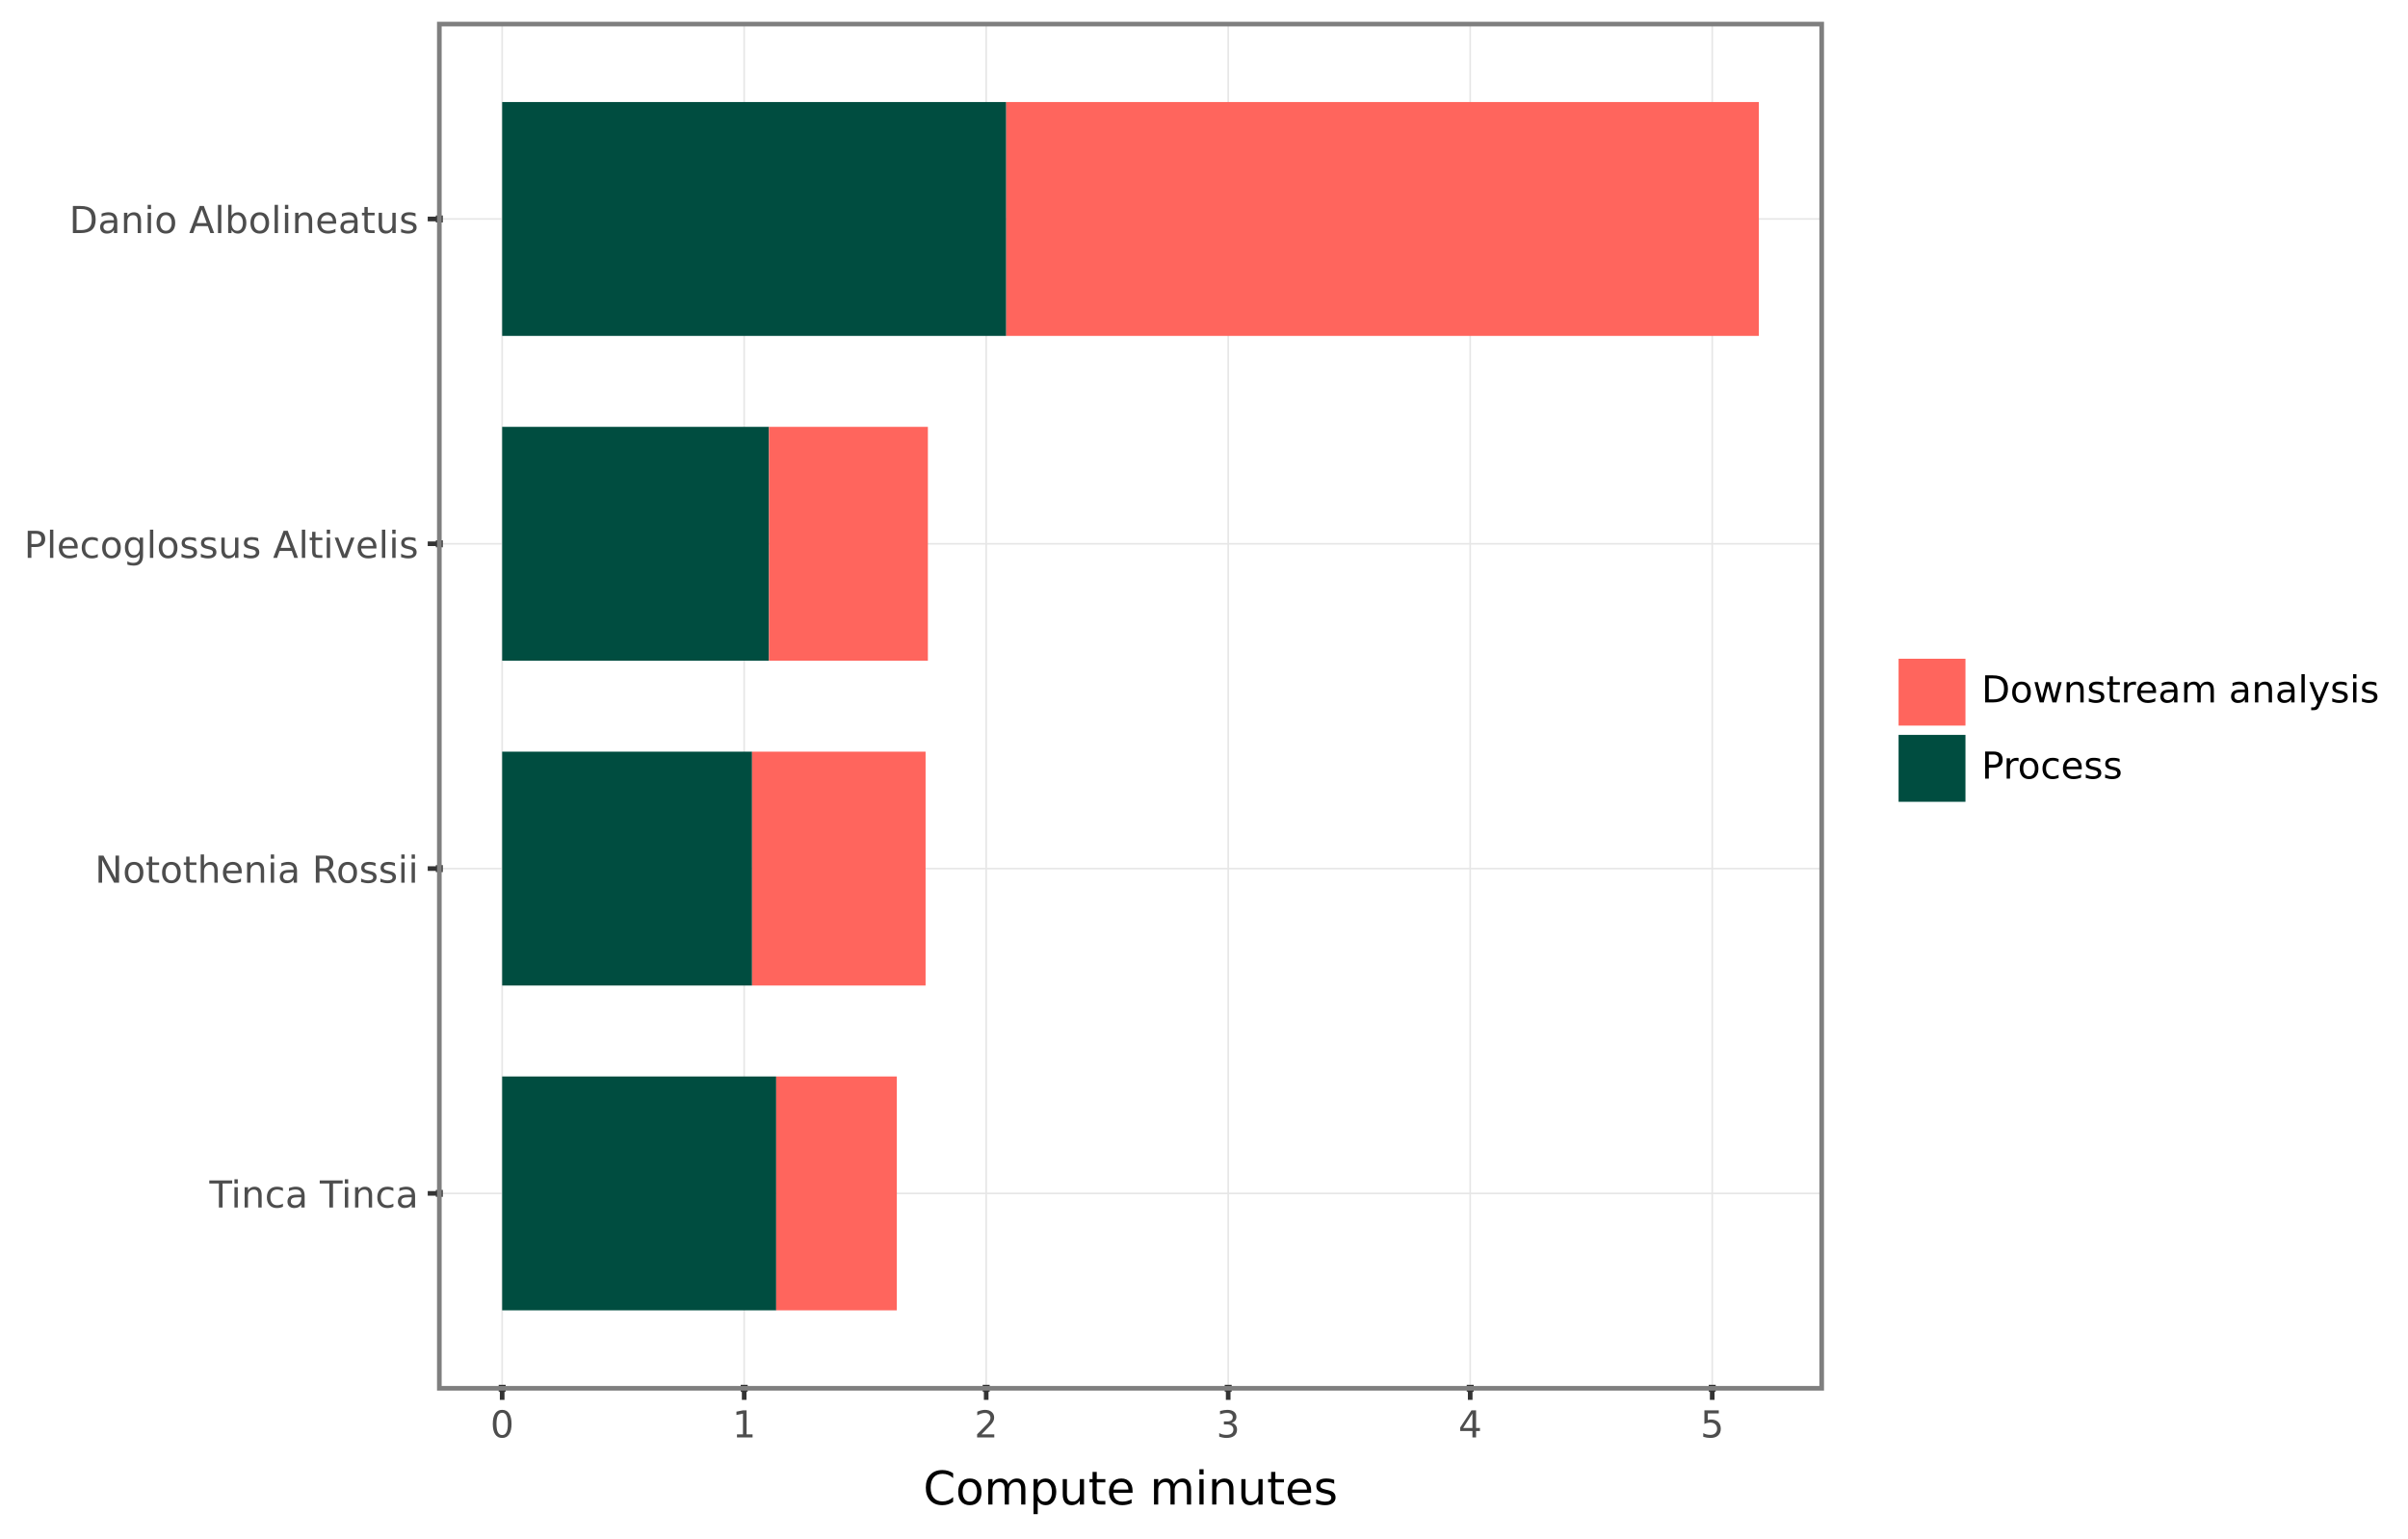
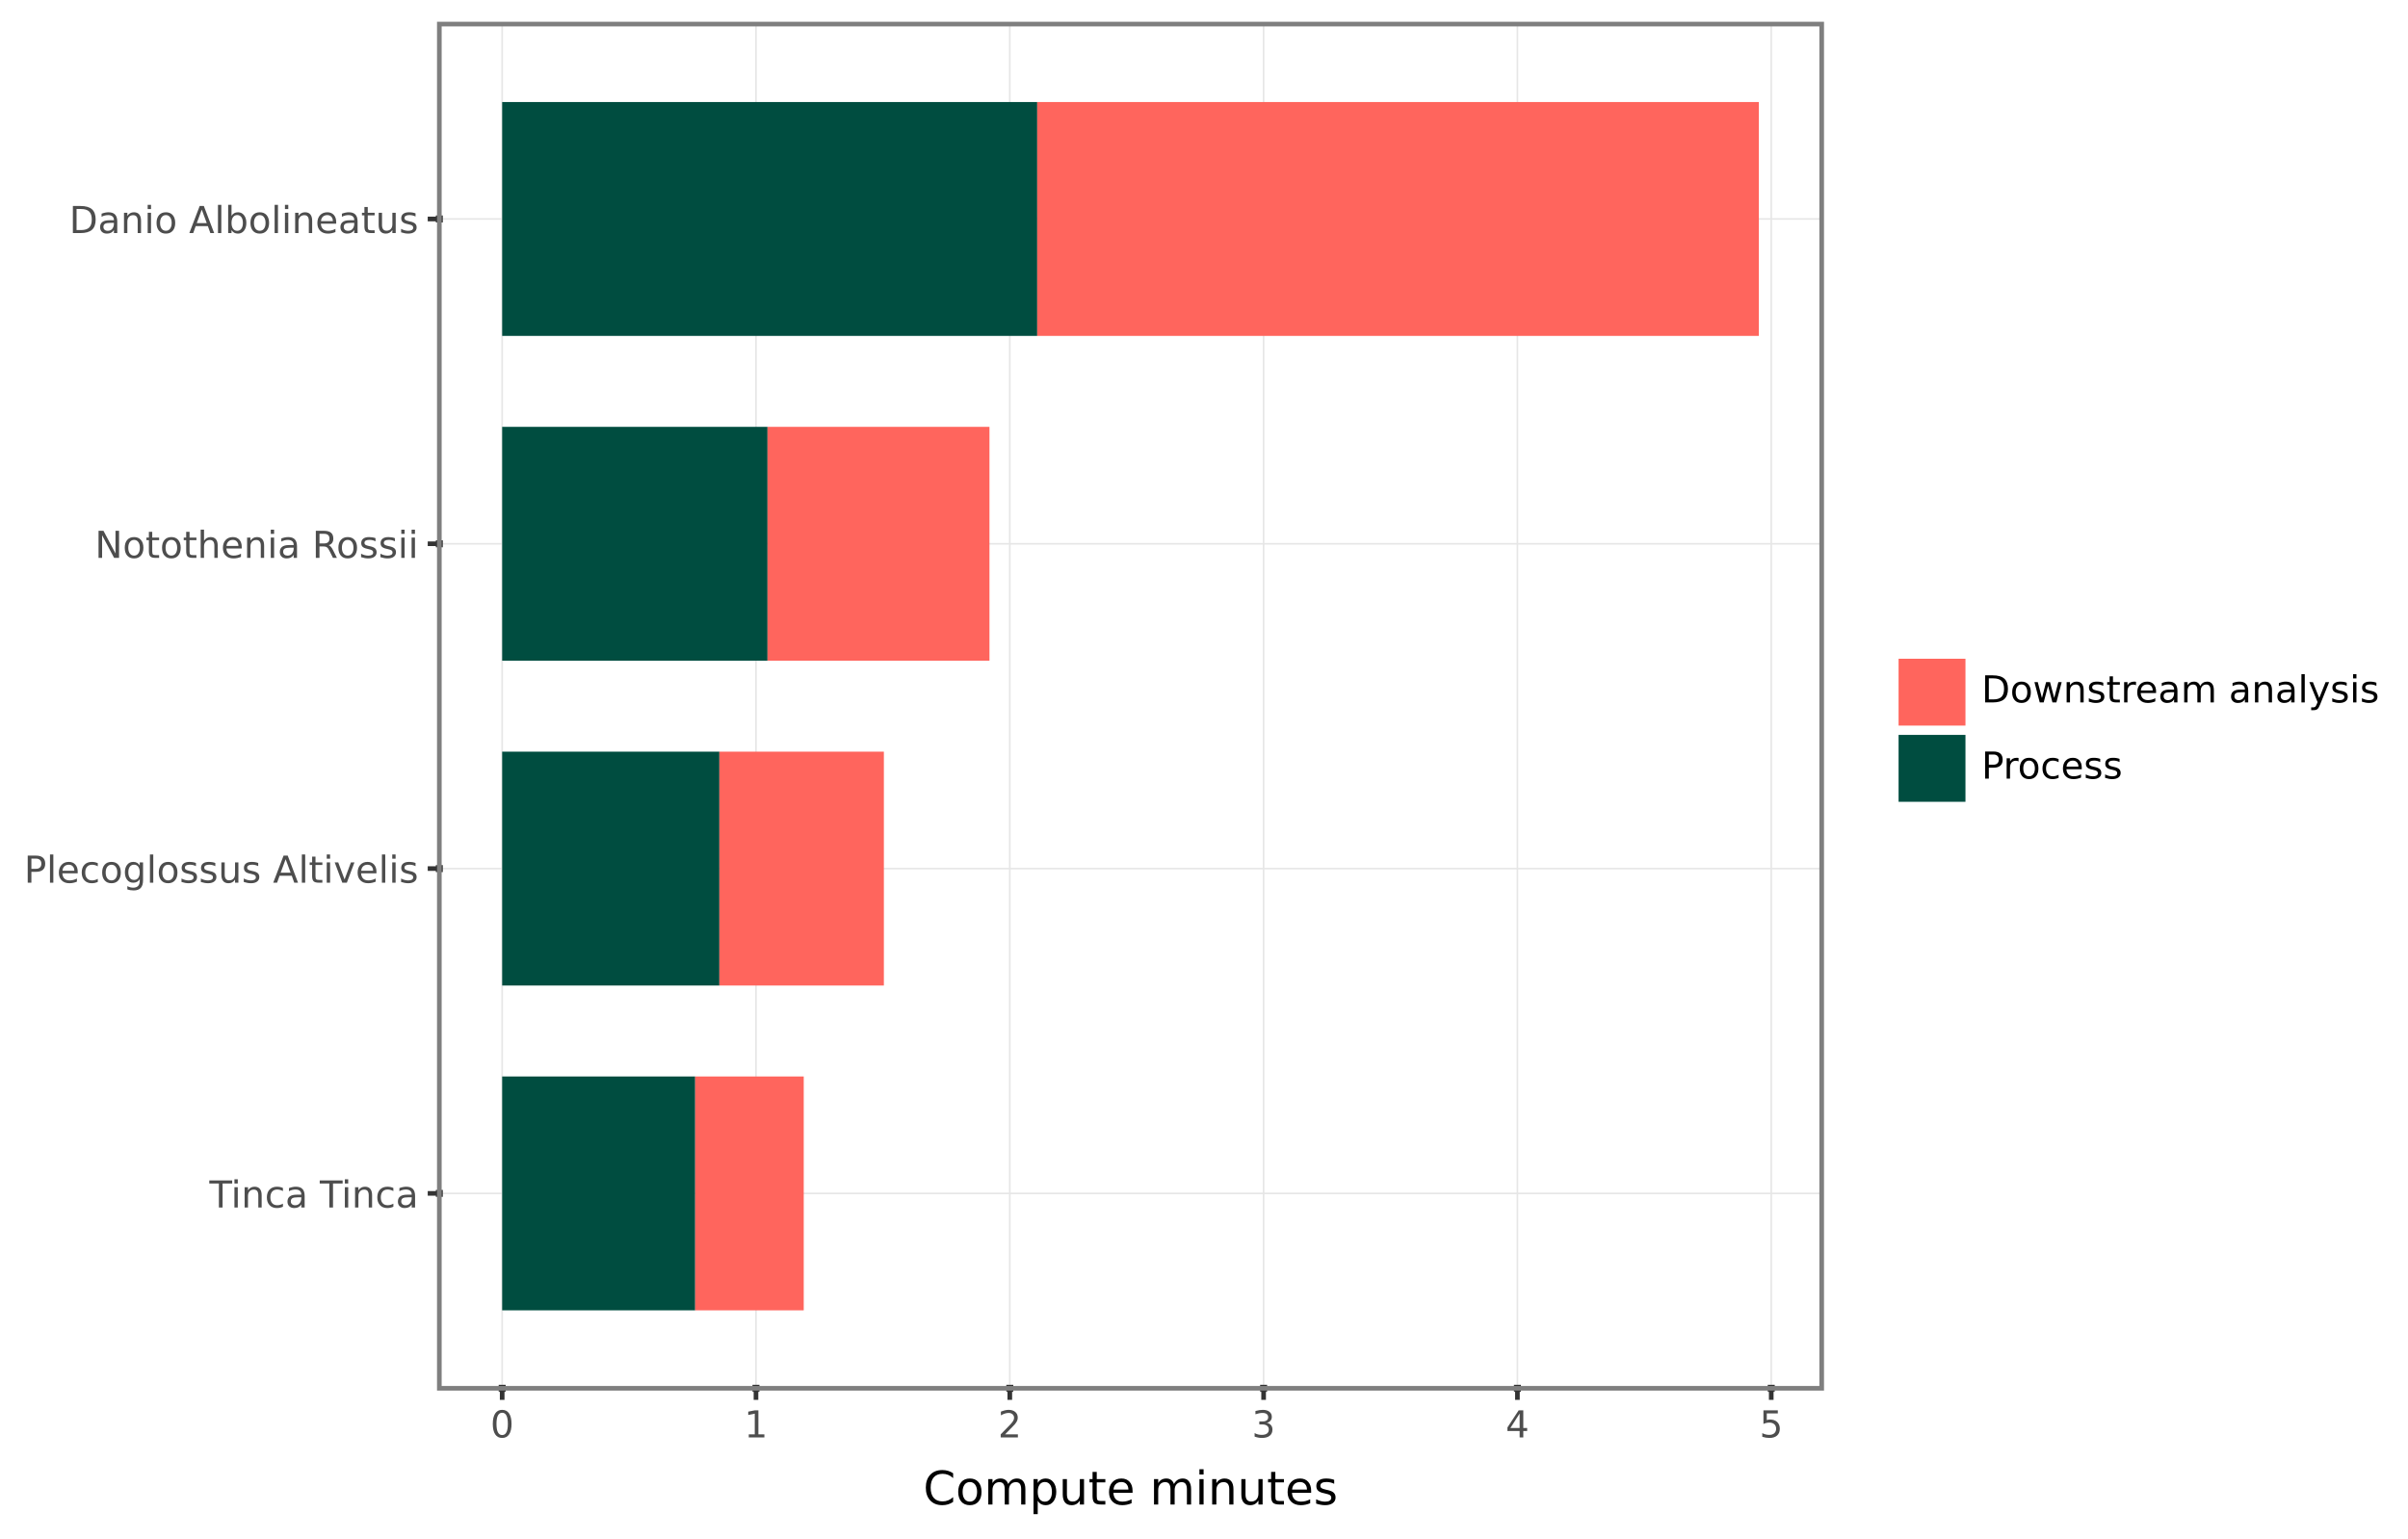
<svg xmlns="http://www.w3.org/2000/svg" xmlns:xlink="http://www.w3.org/1999/xlink" width="518.4pt" height="331.2pt" viewBox="0 0 518.4 331.2" version="1.1">
  <defs>
    <style type="text/css">*{stroke-linejoin: round; stroke-linecap: butt}</style>
  </defs>
  <g id="figure_1">
    <g id="patch_1">
      <path d="M 0 331.2 L 518.4 331.2 L 518.4 0 L 0 0 z " style="fill: #ffffff" />
    </g>
    <g id="patch_2">
      <path d="M 0 331.2 L 518.4 331.2 L 518.4 0 L 0 0 L 0 331.2 z " style="fill: none; stroke: #ffffff; stroke-linejoin: miter" />
    </g>
    <g id="axes_1">
      <g id="patch_3">
        <path d="M 94.582 298.911 L 392.178 298.911 L 392.178 5.184 L 94.582 5.184 z " style="fill: #ffffff" />
      </g>
      <g id="matplotlib.axis_1">
        <g id="xtick_1">
          <g id="line2d_1">
-             <path d="M 108.109 298.911 L 108.109 5.184 " clip-path="url(#p80a08bea65)" style="fill: none; stroke: #e6e6e6; stroke-width: 0.35; stroke-linecap: square" />
+             <path d="M 108.109 298.911 L 108.109 5.184 " clip-path="url(#p011f5b5c31)" style="fill: none; stroke: #e6e6e6; stroke-width: 0.35; stroke-linecap: square" />
          </g>
          <g id="line2d_2">
            <path d="M 108.109 298.911 " style="fill: none; stroke: #333333; stroke-width: 1.5; stroke-linecap: square" />
            <defs>
-               <path id="m16974562b7" d="M 0 0 L 0 2.5 " style="stroke: #333333" />
+               <path id="m0925fb8fc7" d="M 0 0 L 0 2.5 " style="stroke: #333333" />
            </defs>
            <g>
-               <use xlink:href="#m16974562b7" x="108.109" y="298.911" style="fill: #333333; stroke: #333333" />
+               <use xlink:href="#m0925fb8fc7" x="108.109" y="298.911" style="fill: #333333; stroke: #333333" />
            </g>
          </g>
          <g id="text_1">
            <g style="fill: #4d4d4d" transform="translate(105.5636 309.4901) scale(0.08 -0.08)">
              <defs>
                <path id="DejaVuSans-30" d="M 2034 4250 Q 1547 4250 1301 3770 Q 1056 3291 1056 2328 Q 1056 1369 1301 889 Q 1547 409 2034 409 Q 2525 409 2770 889 Q 3016 1369 3016 2328 Q 3016 3291 2770 3770 Q 2525 4250 2034 4250 z M 2034 4750 Q 2819 4750 3233 4129 Q 3647 3509 3647 2328 Q 3647 1150 3233 529 Q 2819 -91 2034 -91 Q 1250 -91 836 529 Q 422 1150 422 2328 Q 422 3509 836 4129 Q 1250 4750 2034 4750 z " transform="scale(0.015625)" />
              </defs>
              <use xlink:href="#DejaVuSans-30" />
            </g>
          </g>
        </g>
        <g id="xtick_2">
          <g id="line2d_3">
-             <path d="M 160.209 298.911 L 160.209 5.184 " clip-path="url(#p80a08bea65)" style="fill: none; stroke: #e6e6e6; stroke-width: 0.35; stroke-linecap: square" />
+             <path d="M 162.75 298.911 L 162.75 5.184 " clip-path="url(#p011f5b5c31)" style="fill: none; stroke: #e6e6e6; stroke-width: 0.35; stroke-linecap: square" />
          </g>
          <g id="line2d_4">
-             <path d="M 160.209 298.911 " style="fill: none; stroke: #333333; stroke-width: 1.5; stroke-linecap: square" />
-             <g>
-               <use xlink:href="#m16974562b7" x="160.209" y="298.911" style="fill: #333333; stroke: #333333" />
+             <path d="M 162.75 298.911 " style="fill: none; stroke: #333333; stroke-width: 1.5; stroke-linecap: square" />
+             <g>
+               <use xlink:href="#m0925fb8fc7" x="162.75" y="298.911" style="fill: #333333; stroke: #333333" />
            </g>
          </g>
          <g id="text_2">
-             <g style="fill: #4d4d4d" transform="translate(157.6637 309.4901) scale(0.08 -0.08)">
+             <g style="fill: #4d4d4d" transform="translate(160.2053 309.4901) scale(0.08 -0.08)">
              <defs>
                <path id="DejaVuSans-31" d="M 794 531 L 1825 531 L 1825 4091 L 703 3866 L 703 4441 L 1819 4666 L 2450 4666 L 2450 531 L 3481 531 L 3481 0 L 794 0 L 794 531 z " transform="scale(0.015625)" />
              </defs>
              <use xlink:href="#DejaVuSans-31" />
            </g>
          </g>
        </g>
        <g id="xtick_3">
          <g id="line2d_5">
-             <path d="M 212.309 298.911 L 212.309 5.184 " clip-path="url(#p80a08bea65)" style="fill: none; stroke: #e6e6e6; stroke-width: 0.35; stroke-linecap: square" />
+             <path d="M 217.392 298.911 L 217.392 5.184 " clip-path="url(#p011f5b5c31)" style="fill: none; stroke: #e6e6e6; stroke-width: 0.35; stroke-linecap: square" />
          </g>
          <g id="line2d_6">
-             <path d="M 212.309 298.911 " style="fill: none; stroke: #333333; stroke-width: 1.5; stroke-linecap: square" />
-             <g>
-               <use xlink:href="#m16974562b7" x="212.309" y="298.911" style="fill: #333333; stroke: #333333" />
+             <path d="M 217.392 298.911 " style="fill: none; stroke: #333333; stroke-width: 1.5; stroke-linecap: square" />
+             <g>
+               <use xlink:href="#m0925fb8fc7" x="217.392" y="298.911" style="fill: #333333; stroke: #333333" />
            </g>
          </g>
          <g id="text_3">
-             <g style="fill: #4d4d4d" transform="translate(209.7637 309.4901) scale(0.08 -0.08)">
+             <g style="fill: #4d4d4d" transform="translate(214.8471 309.4901) scale(0.08 -0.08)">
              <defs>
                <path id="DejaVuSans-32" d="M 1228 531 L 3431 531 L 3431 0 L 469 0 L 469 531 Q 828 903 1448 1529 Q 2069 2156 2228 2338 Q 2531 2678 2651 2914 Q 2772 3150 2772 3378 Q 2772 3750 2511 3984 Q 2250 4219 1831 4219 Q 1534 4219 1204 4116 Q 875 4013 500 3803 L 500 4441 Q 881 4594 1212 4672 Q 1544 4750 1819 4750 Q 2544 4750 2975 4387 Q 3406 4025 3406 3419 Q 3406 3131 3298 2873 Q 3191 2616 2906 2266 Q 2828 2175 2409 1742 Q 1991 1309 1228 531 z " transform="scale(0.015625)" />
              </defs>
              <use xlink:href="#DejaVuSans-32" />
            </g>
          </g>
        </g>
        <g id="xtick_4">
          <g id="line2d_7">
-             <path d="M 264.409 298.911 L 264.409 5.184 " clip-path="url(#p80a08bea65)" style="fill: none; stroke: #e6e6e6; stroke-width: 0.35; stroke-linecap: square" />
+             <path d="M 272.034 298.911 L 272.034 5.184 " clip-path="url(#p011f5b5c31)" style="fill: none; stroke: #e6e6e6; stroke-width: 0.35; stroke-linecap: square" />
          </g>
          <g id="line2d_8">
-             <path d="M 264.409 298.911 " style="fill: none; stroke: #333333; stroke-width: 1.5; stroke-linecap: square" />
-             <g>
-               <use xlink:href="#m16974562b7" x="264.409" y="298.911" style="fill: #333333; stroke: #333333" />
+             <path d="M 272.034 298.911 " style="fill: none; stroke: #333333; stroke-width: 1.5; stroke-linecap: square" />
+             <g>
+               <use xlink:href="#m0925fb8fc7" x="272.034" y="298.911" style="fill: #333333; stroke: #333333" />
            </g>
          </g>
          <g id="text_4">
-             <g style="fill: #4d4d4d" transform="translate(261.8638 309.4901) scale(0.08 -0.08)">
+             <g style="fill: #4d4d4d" transform="translate(269.4888 309.4901) scale(0.08 -0.08)">
              <defs>
                <path id="DejaVuSans-33" d="M 2597 2516 Q 3050 2419 3304 2112 Q 3559 1806 3559 1356 Q 3559 666 3084 287 Q 2609 -91 1734 -91 Q 1441 -91 1130 -33 Q 819 25 488 141 L 488 750 Q 750 597 1062 519 Q 1375 441 1716 441 Q 2309 441 2620 675 Q 2931 909 2931 1356 Q 2931 1769 2642 2001 Q 2353 2234 1838 2234 L 1294 2234 L 1294 2753 L 1863 2753 Q 2328 2753 2575 2939 Q 2822 3125 2822 3475 Q 2822 3834 2567 4026 Q 2313 4219 1838 4219 Q 1578 4219 1281 4162 Q 984 4106 628 3988 L 628 4550 Q 988 4650 1302 4700 Q 1616 4750 1894 4750 Q 2613 4750 3031 4423 Q 3450 4097 3450 3541 Q 3450 3153 3228 2886 Q 3006 2619 2597 2516 z " transform="scale(0.015625)" />
              </defs>
              <use xlink:href="#DejaVuSans-33" />
            </g>
          </g>
        </g>
        <g id="xtick_5">
          <g id="line2d_9">
-             <path d="M 316.509 298.911 L 316.509 5.184 " clip-path="url(#p80a08bea65)" style="fill: none; stroke: #e6e6e6; stroke-width: 0.35; stroke-linecap: square" />
+             <path d="M 326.676 298.911 L 326.676 5.184 " clip-path="url(#p011f5b5c31)" style="fill: none; stroke: #e6e6e6; stroke-width: 0.35; stroke-linecap: square" />
          </g>
          <g id="line2d_10">
-             <path d="M 316.509 298.911 " style="fill: none; stroke: #333333; stroke-width: 1.5; stroke-linecap: square" />
-             <g>
-               <use xlink:href="#m16974562b7" x="316.509" y="298.911" style="fill: #333333; stroke: #333333" />
+             <path d="M 326.676 298.911 " style="fill: none; stroke: #333333; stroke-width: 1.5; stroke-linecap: square" />
+             <g>
+               <use xlink:href="#m0925fb8fc7" x="326.676" y="298.911" style="fill: #333333; stroke: #333333" />
            </g>
          </g>
          <g id="text_5">
-             <g style="fill: #4d4d4d" transform="translate(313.9639 309.4901) scale(0.08 -0.08)">
+             <g style="fill: #4d4d4d" transform="translate(324.1305 309.4901) scale(0.08 -0.08)">
              <defs>
                <path id="DejaVuSans-34" d="M 2419 4116 L 825 1625 L 2419 1625 L 2419 4116 z M 2253 4666 L 3047 4666 L 3047 1625 L 3713 1625 L 3713 1100 L 3047 1100 L 3047 0 L 2419 0 L 2419 1100 L 313 1100 L 313 1709 L 2253 4666 z " transform="scale(0.015625)" />
              </defs>
              <use xlink:href="#DejaVuSans-34" />
            </g>
          </g>
        </g>
        <g id="xtick_6">
          <g id="line2d_11">
-             <path d="M 368.609 298.911 L 368.609 5.184 " clip-path="url(#p80a08bea65)" style="fill: none; stroke: #e6e6e6; stroke-width: 0.35; stroke-linecap: square" />
+             <path d="M 381.317 298.911 L 381.317 5.184 " clip-path="url(#p011f5b5c31)" style="fill: none; stroke: #e6e6e6; stroke-width: 0.35; stroke-linecap: square" />
          </g>
          <g id="line2d_12">
-             <path d="M 368.609 298.911 " style="fill: none; stroke: #333333; stroke-width: 1.5; stroke-linecap: square" />
-             <g>
-               <use xlink:href="#m16974562b7" x="368.609" y="298.911" style="fill: #333333; stroke: #333333" />
+             <path d="M 381.317 298.911 " style="fill: none; stroke: #333333; stroke-width: 1.5; stroke-linecap: square" />
+             <g>
+               <use xlink:href="#m0925fb8fc7" x="381.317" y="298.911" style="fill: #333333; stroke: #333333" />
            </g>
          </g>
          <g id="text_6">
-             <g style="fill: #4d4d4d" transform="translate(366.0639 309.4901) scale(0.08 -0.08)">
+             <g style="fill: #4d4d4d" transform="translate(378.7723 309.4901) scale(0.08 -0.08)">
              <defs>
                <path id="DejaVuSans-35" d="M 691 4666 L 3169 4666 L 3169 4134 L 1269 4134 L 1269 2991 Q 1406 3038 1543 3061 Q 1681 3084 1819 3084 Q 2600 3084 3056 2656 Q 3513 2228 3513 1497 Q 3513 744 3044 326 Q 2575 -91 1722 -91 Q 1428 -91 1123 -41 Q 819 9 494 109 L 494 744 Q 775 591 1075 516 Q 1375 441 1709 441 Q 2250 441 2565 725 Q 2881 1009 2881 1497 Q 2881 1984 2565 2268 Q 2250 2553 1709 2553 Q 1456 2553 1204 2497 Q 953 2441 691 2322 L 691 4666 z " transform="scale(0.015625)" />
              </defs>
              <use xlink:href="#DejaVuSans-35" />
            </g>
          </g>
        </g>
        <g id="xtick_7" />
        <g id="xtick_8" />
        <g id="xtick_9" />
        <g id="xtick_10" />
        <g id="xtick_11" />
      </g>
      <g id="matplotlib.axis_2">
        <g id="ytick_1">
          <g id="line2d_13">
-             <path d="M 94.582 256.95 L 392.178 256.95 " clip-path="url(#p80a08bea65)" style="fill: none; stroke: #e6e6e6; stroke-width: 0.35; stroke-linecap: square" />
+             <path d="M 94.582 256.95 L 392.178 256.95 " clip-path="url(#p011f5b5c31)" style="fill: none; stroke: #e6e6e6; stroke-width: 0.35; stroke-linecap: square" />
          </g>
          <g id="line2d_14">
            <path d="M 94.582 256.95 " style="fill: none; stroke: #333333; stroke-width: 1.5; stroke-linecap: square" />
            <defs>
-               <path id="mb0c2301e03" d="M 0 0 L -2.5 0 " style="stroke: #333333" />
+               <path id="m0cce55d469" d="M 0 0 L -2.5 0 " style="stroke: #333333" />
            </defs>
            <g>
-               <use xlink:href="#mb0c2301e03" x="94.582" y="256.95" style="fill: #333333; stroke: #333333" />
+               <use xlink:href="#m0cce55d469" x="94.582" y="256.95" style="fill: #333333; stroke: #333333" />
            </g>
          </g>
          <g id="text_7">
            <g style="fill: #4d4d4d" transform="translate(45.079 259.9897) scale(0.08 -0.08)">
              <defs>
                <path id="DejaVuSans-54" d="M -19 4666 L 3928 4666 L 3928 4134 L 2272 4134 L 2272 0 L 1638 0 L 1638 4134 L -19 4134 L -19 4666 z " transform="scale(0.015625)" />
                <path id="DejaVuSans-69" d="M 603 3500 L 1178 3500 L 1178 0 L 603 0 L 603 3500 z M 603 4863 L 1178 4863 L 1178 4134 L 603 4134 L 603 4863 z " transform="scale(0.015625)" />
                <path id="DejaVuSans-6e" d="M 3513 2113 L 3513 0 L 2938 0 L 2938 2094 Q 2938 2591 2744 2837 Q 2550 3084 2163 3084 Q 1697 3084 1428 2787 Q 1159 2491 1159 1978 L 1159 0 L 581 0 L 581 3500 L 1159 3500 L 1159 2956 Q 1366 3272 1645 3428 Q 1925 3584 2291 3584 Q 2894 3584 3203 3211 Q 3513 2838 3513 2113 z " transform="scale(0.015625)" />
                <path id="DejaVuSans-63" d="M 3122 3366 L 3122 2828 Q 2878 2963 2633 3030 Q 2388 3097 2138 3097 Q 1578 3097 1268 2742 Q 959 2388 959 1747 Q 959 1106 1268 751 Q 1578 397 2138 397 Q 2388 397 2633 464 Q 2878 531 3122 666 L 3122 134 Q 2881 22 2623 -34 Q 2366 -91 2075 -91 Q 1284 -91 818 406 Q 353 903 353 1747 Q 353 2603 823 3093 Q 1294 3584 2113 3584 Q 2378 3584 2631 3529 Q 2884 3475 3122 3366 z " transform="scale(0.015625)" />
                <path id="DejaVuSans-61" d="M 2194 1759 Q 1497 1759 1228 1600 Q 959 1441 959 1056 Q 959 750 1161 570 Q 1363 391 1709 391 Q 2188 391 2477 730 Q 2766 1069 2766 1631 L 2766 1759 L 2194 1759 z M 3341 1997 L 3341 0 L 2766 0 L 2766 531 Q 2569 213 2275 61 Q 1981 -91 1556 -91 Q 1019 -91 701 211 Q 384 513 384 1019 Q 384 1609 779 1909 Q 1175 2209 1959 2209 L 2766 2209 L 2766 2266 Q 2766 2663 2505 2880 Q 2244 3097 1772 3097 Q 1472 3097 1187 3025 Q 903 2953 641 2809 L 641 3341 Q 956 3463 1253 3523 Q 1550 3584 1831 3584 Q 2591 3584 2966 3190 Q 3341 2797 3341 1997 z " transform="scale(0.015625)" />
                <path id="DejaVuSans-20" transform="scale(0.015625)" />
              </defs>
              <use xlink:href="#DejaVuSans-54" />
              <use xlink:href="#DejaVuSans-69" transform="translate(57.95898 0)" />
              <use xlink:href="#DejaVuSans-6e" transform="translate(85.74219 0)" />
              <use xlink:href="#DejaVuSans-63" transform="translate(149.1211 0)" />
              <use xlink:href="#DejaVuSans-61" transform="translate(204.1016 0)" />
              <use xlink:href="#DejaVuSans-20" transform="translate(265.3809 0)" />
              <use xlink:href="#DejaVuSans-54" transform="translate(297.168 0)" />
              <use xlink:href="#DejaVuSans-69" transform="translate(355.127 0)" />
              <use xlink:href="#DejaVuSans-6e" transform="translate(382.9102 0)" />
              <use xlink:href="#DejaVuSans-63" transform="translate(446.2891 0)" />
              <use xlink:href="#DejaVuSans-61" transform="translate(501.2695 0)" />
            </g>
          </g>
        </g>
        <g id="ytick_2">
          <g id="line2d_15">
-             <path d="M 94.582 187.015 L 392.178 187.015 " clip-path="url(#p80a08bea65)" style="fill: none; stroke: #e6e6e6; stroke-width: 0.35; stroke-linecap: square" />
+             <path d="M 94.582 187.015 L 392.178 187.015 " clip-path="url(#p011f5b5c31)" style="fill: none; stroke: #e6e6e6; stroke-width: 0.35; stroke-linecap: square" />
          </g>
          <g id="line2d_16">
            <path d="M 94.582 187.015 " style="fill: none; stroke: #333333; stroke-width: 1.5; stroke-linecap: square" />
            <g>
-               <use xlink:href="#mb0c2301e03" x="94.582" y="187.015" style="fill: #333333; stroke: #333333" />
+               <use xlink:href="#m0cce55d469" x="94.582" y="187.015" style="fill: #333333; stroke: #333333" />
            </g>
          </g>
          <g id="text_8">
-             <g style="fill: #4d4d4d" transform="translate(20.43025 190.0546) scale(0.08 -0.08)">
-               <defs>
-                 <path id="DejaVuSans-4e" d="M 628 4666 L 1478 4666 L 3547 763 L 3547 4666 L 4159 4666 L 4159 0 L 3309 0 L 1241 3903 L 1241 0 L 628 0 L 628 4666 z " transform="scale(0.015625)" />
-                 <path id="DejaVuSans-6f" d="M 1959 3097 Q 1497 3097 1228 2736 Q 959 2375 959 1747 Q 959 1119 1226 758 Q 1494 397 1959 397 Q 2419 397 2687 759 Q 2956 1122 2956 1747 Q 2956 2369 2687 2733 Q 2419 3097 1959 3097 z M 1959 3584 Q 2709 3584 3137 3096 Q 3566 2609 3566 1747 Q 3566 888 3137 398 Q 2709 -91 1959 -91 Q 1206 -91 779 398 Q 353 888 353 1747 Q 353 2609 779 3096 Q 1206 3584 1959 3584 z " transform="scale(0.015625)" />
-                 <path id="DejaVuSans-74" d="M 1172 4494 L 1172 3500 L 2356 3500 L 2356 3053 L 1172 3053 L 1172 1153 Q 1172 725 1289 603 Q 1406 481 1766 481 L 2356 481 L 2356 0 L 1766 0 Q 1100 0 847 248 Q 594 497 594 1153 L 594 3053 L 172 3053 L 172 3500 L 594 3500 L 594 4494 L 1172 4494 z " transform="scale(0.015625)" />
-                 <path id="DejaVuSans-68" d="M 3513 2113 L 3513 0 L 2938 0 L 2938 2094 Q 2938 2591 2744 2837 Q 2550 3084 2163 3084 Q 1697 3084 1428 2787 Q 1159 2491 1159 1978 L 1159 0 L 581 0 L 581 4863 L 1159 4863 L 1159 2956 Q 1366 3272 1645 3428 Q 1925 3584 2291 3584 Q 2894 3584 3203 3211 Q 3513 2838 3513 2113 z " transform="scale(0.015625)" />
-                 <path id="DejaVuSans-65" d="M 3597 1894 L 3597 1613 L 953 1613 Q 991 1019 1311 708 Q 1631 397 2203 397 Q 2534 397 2845 478 Q 3156 559 3463 722 L 3463 178 Q 3153 47 2828 -22 Q 2503 -91 2169 -91 Q 1331 -91 842 396 Q 353 884 353 1716 Q 353 2575 817 3079 Q 1281 3584 2069 3584 Q 2775 3584 3186 3129 Q 3597 2675 3597 1894 z M 3022 2063 Q 3016 2534 2758 2815 Q 2500 3097 2075 3097 Q 1594 3097 1305 2825 Q 1016 2553 972 2059 L 3022 2063 z " transform="scale(0.015625)" />
-                 <path id="DejaVuSans-52" d="M 2841 2188 Q 3044 2119 3236 1894 Q 3428 1669 3622 1275 L 4263 0 L 3584 0 L 2988 1197 Q 2756 1666 2539 1819 Q 2322 1972 1947 1972 L 1259 1972 L 1259 0 L 628 0 L 628 4666 L 2053 4666 Q 2853 4666 3247 4331 Q 3641 3997 3641 3322 Q 3641 2881 3436 2590 Q 3231 2300 2841 2188 z M 1259 4147 L 1259 2491 L 2053 2491 Q 2509 2491 2742 2702 Q 2975 2913 2975 3322 Q 2975 3731 2742 3939 Q 2509 4147 2053 4147 L 1259 4147 z " transform="scale(0.015625)" />
-                 <path id="DejaVuSans-73" d="M 2834 3397 L 2834 2853 Q 2591 2978 2328 3040 Q 2066 3103 1784 3103 Q 1356 3103 1142 2972 Q 928 2841 928 2578 Q 928 2378 1081 2264 Q 1234 2150 1697 2047 L 1894 2003 Q 2506 1872 2764 1633 Q 3022 1394 3022 966 Q 3022 478 2636 193 Q 2250 -91 1575 -91 Q 1294 -91 989 -36 Q 684 19 347 128 L 347 722 Q 666 556 975 473 Q 1284 391 1588 391 Q 1994 391 2212 530 Q 2431 669 2431 922 Q 2431 1156 2273 1281 Q 2116 1406 1581 1522 L 1381 1569 Q 847 1681 609 1914 Q 372 2147 372 2553 Q 372 3047 722 3315 Q 1072 3584 1716 3584 Q 2034 3584 2315 3537 Q 2597 3491 2834 3397 z " transform="scale(0.015625)" />
-               </defs>
-               <use xlink:href="#DejaVuSans-4e" />
-               <use xlink:href="#DejaVuSans-6f" transform="translate(74.80469 0)" />
-               <use xlink:href="#DejaVuSans-74" transform="translate(135.9863 0)" />
-               <use xlink:href="#DejaVuSans-6f" transform="translate(175.1953 0)" />
-               <use xlink:href="#DejaVuSans-74" transform="translate(236.377 0)" />
-               <use xlink:href="#DejaVuSans-68" transform="translate(275.5859 0)" />
-               <use xlink:href="#DejaVuSans-65" transform="translate(338.9648 0)" />
-               <use xlink:href="#DejaVuSans-6e" transform="translate(400.4883 0)" />
-               <use xlink:href="#DejaVuSans-69" transform="translate(463.8672 0)" />
-               <use xlink:href="#DejaVuSans-61" transform="translate(491.6504 0)" />
-               <use xlink:href="#DejaVuSans-20" transform="translate(552.9297 0)" />
-               <use xlink:href="#DejaVuSans-52" transform="translate(584.7168 0)" />
-               <use xlink:href="#DejaVuSans-6f" transform="translate(649.6992 0)" />
-               <use xlink:href="#DejaVuSans-73" transform="translate(710.8809 0)" />
-               <use xlink:href="#DejaVuSans-73" transform="translate(762.9805 0)" />
-               <use xlink:href="#DejaVuSans-69" transform="translate(815.0801 0)" />
-               <use xlink:href="#DejaVuSans-69" transform="translate(842.8633 0)" />
-             </g>
-           </g>
-         </g>
-         <g id="ytick_3">
-           <g id="line2d_17">
-             <path d="M 94.582 117.08 L 392.178 117.08 " clip-path="url(#p80a08bea65)" style="fill: none; stroke: #e6e6e6; stroke-width: 0.35; stroke-linecap: square" />
-           </g>
-           <g id="line2d_18">
-             <path d="M 94.582 117.08 " style="fill: none; stroke: #333333; stroke-width: 1.5; stroke-linecap: square" />
-             <g>
-               <use xlink:href="#mb0c2301e03" x="94.582" y="117.08" style="fill: #333333; stroke: #333333" />
-             </g>
-           </g>
-           <g id="text_9">
-             <g style="fill: #4d4d4d" transform="translate(5.184 120.1195) scale(0.08 -0.08)">
+             <g style="fill: #4d4d4d" transform="translate(5.184 190.0546) scale(0.08 -0.08)">
              <defs>
                <path id="DejaVuSans-50" d="M 1259 4147 L 1259 2394 L 2053 2394 Q 2494 2394 2734 2622 Q 2975 2850 2975 3272 Q 2975 3691 2734 3919 Q 2494 4147 2053 4147 L 1259 4147 z M 628 4666 L 2053 4666 Q 2838 4666 3239 4311 Q 3641 3956 3641 3272 Q 3641 2581 3239 2228 Q 2838 1875 2053 1875 L 1259 1875 L 1259 0 L 628 0 L 628 4666 z " transform="scale(0.015625)" />
                <path id="DejaVuSans-6c" d="M 603 4863 L 1178 4863 L 1178 0 L 603 0 L 603 4863 z " transform="scale(0.015625)" />
+                 <path id="DejaVuSans-65" d="M 3597 1894 L 3597 1613 L 953 1613 Q 991 1019 1311 708 Q 1631 397 2203 397 Q 2534 397 2845 478 Q 3156 559 3463 722 L 3463 178 Q 3153 47 2828 -22 Q 2503 -91 2169 -91 Q 1331 -91 842 396 Q 353 884 353 1716 Q 353 2575 817 3079 Q 1281 3584 2069 3584 Q 2775 3584 3186 3129 Q 3597 2675 3597 1894 z M 3022 2063 Q 3016 2534 2758 2815 Q 2500 3097 2075 3097 Q 1594 3097 1305 2825 Q 1016 2553 972 2059 L 3022 2063 z " transform="scale(0.015625)" />
+                 <path id="DejaVuSans-6f" d="M 1959 3097 Q 1497 3097 1228 2736 Q 959 2375 959 1747 Q 959 1119 1226 758 Q 1494 397 1959 397 Q 2419 397 2687 759 Q 2956 1122 2956 1747 Q 2956 2369 2687 2733 Q 2419 3097 1959 3097 z M 1959 3584 Q 2709 3584 3137 3096 Q 3566 2609 3566 1747 Q 3566 888 3137 398 Q 2709 -91 1959 -91 Q 1206 -91 779 398 Q 353 888 353 1747 Q 353 2609 779 3096 Q 1206 3584 1959 3584 z " transform="scale(0.015625)" />
                <path id="DejaVuSans-67" d="M 2906 1791 Q 2906 2416 2648 2759 Q 2391 3103 1925 3103 Q 1463 3103 1205 2759 Q 947 2416 947 1791 Q 947 1169 1205 825 Q 1463 481 1925 481 Q 2391 481 2648 825 Q 2906 1169 2906 1791 z M 3481 434 Q 3481 -459 3084 -895 Q 2688 -1331 1869 -1331 Q 1566 -1331 1297 -1286 Q 1028 -1241 775 -1147 L 775 -588 Q 1028 -725 1275 -790 Q 1522 -856 1778 -856 Q 2344 -856 2625 -561 Q 2906 -266 2906 331 L 2906 616 Q 2728 306 2450 153 Q 2172 0 1784 0 Q 1141 0 747 490 Q 353 981 353 1791 Q 353 2603 747 3093 Q 1141 3584 1784 3584 Q 2172 3584 2450 3431 Q 2728 3278 2906 2969 L 2906 3500 L 3481 3500 L 3481 434 z " transform="scale(0.015625)" />
+                 <path id="DejaVuSans-73" d="M 2834 3397 L 2834 2853 Q 2591 2978 2328 3040 Q 2066 3103 1784 3103 Q 1356 3103 1142 2972 Q 928 2841 928 2578 Q 928 2378 1081 2264 Q 1234 2150 1697 2047 L 1894 2003 Q 2506 1872 2764 1633 Q 3022 1394 3022 966 Q 3022 478 2636 193 Q 2250 -91 1575 -91 Q 1294 -91 989 -36 Q 684 19 347 128 L 347 722 Q 666 556 975 473 Q 1284 391 1588 391 Q 1994 391 2212 530 Q 2431 669 2431 922 Q 2431 1156 2273 1281 Q 2116 1406 1581 1522 L 1381 1569 Q 847 1681 609 1914 Q 372 2147 372 2553 Q 372 3047 722 3315 Q 1072 3584 1716 3584 Q 2034 3584 2315 3537 Q 2597 3491 2834 3397 z " transform="scale(0.015625)" />
                <path id="DejaVuSans-75" d="M 544 1381 L 544 3500 L 1119 3500 L 1119 1403 Q 1119 906 1312 657 Q 1506 409 1894 409 Q 2359 409 2629 706 Q 2900 1003 2900 1516 L 2900 3500 L 3475 3500 L 3475 0 L 2900 0 L 2900 538 Q 2691 219 2414 64 Q 2138 -91 1772 -91 Q 1169 -91 856 284 Q 544 659 544 1381 z M 1991 3584 L 1991 3584 z " transform="scale(0.015625)" />
                <path id="DejaVuSans-41" d="M 2188 4044 L 1331 1722 L 3047 1722 L 2188 4044 z M 1831 4666 L 2547 4666 L 4325 0 L 3669 0 L 3244 1197 L 1141 1197 L 716 0 L 50 0 L 1831 4666 z " transform="scale(0.015625)" />
+                 <path id="DejaVuSans-74" d="M 1172 4494 L 1172 3500 L 2356 3500 L 2356 3053 L 1172 3053 L 1172 1153 Q 1172 725 1289 603 Q 1406 481 1766 481 L 2356 481 L 2356 0 L 1766 0 Q 1100 0 847 248 Q 594 497 594 1153 L 594 3053 L 172 3053 L 172 3500 L 594 3500 L 594 4494 L 1172 4494 z " transform="scale(0.015625)" />
                <path id="DejaVuSans-76" d="M 191 3500 L 800 3500 L 1894 563 L 2988 3500 L 3597 3500 L 2284 0 L 1503 0 L 191 3500 z " transform="scale(0.015625)" />
              </defs>
              <use xlink:href="#DejaVuSans-50" />
              <use xlink:href="#DejaVuSans-6c" transform="translate(60.30273 0)" />
              <use xlink:href="#DejaVuSans-65" transform="translate(88.08594 0)" />
              <use xlink:href="#DejaVuSans-63" transform="translate(149.6094 0)" />
              <use xlink:href="#DejaVuSans-6f" transform="translate(204.5898 0)" />
              <use xlink:href="#DejaVuSans-67" transform="translate(265.7715 0)" />
              <use xlink:href="#DejaVuSans-6c" transform="translate(329.248 0)" />
              <use xlink:href="#DejaVuSans-6f" transform="translate(357.0312 0)" />
              <use xlink:href="#DejaVuSans-73" transform="translate(418.2129 0)" />
              <use xlink:href="#DejaVuSans-73" transform="translate(470.3125 0)" />
              <use xlink:href="#DejaVuSans-75" transform="translate(522.4121 0)" />
              <use xlink:href="#DejaVuSans-73" transform="translate(585.791 0)" />
              <use xlink:href="#DejaVuSans-20" transform="translate(637.8906 0)" />
              <use xlink:href="#DejaVuSans-41" transform="translate(669.6777 0)" />
              <use xlink:href="#DejaVuSans-6c" transform="translate(738.0859 0)" />
              <use xlink:href="#DejaVuSans-74" transform="translate(765.8691 0)" />
              <use xlink:href="#DejaVuSans-69" transform="translate(805.0781 0)" />
              <use xlink:href="#DejaVuSans-76" transform="translate(832.8613 0)" />
              <use xlink:href="#DejaVuSans-65" transform="translate(892.041 0)" />
              <use xlink:href="#DejaVuSans-6c" transform="translate(953.5645 0)" />
              <use xlink:href="#DejaVuSans-69" transform="translate(981.3477 0)" />
              <use xlink:href="#DejaVuSans-73" transform="translate(1009.131 0)" />
            </g>
          </g>
        </g>
+         <g id="ytick_3">
+           <g id="line2d_17">
+             <path d="M 94.582 117.08 L 392.178 117.08 " clip-path="url(#p011f5b5c31)" style="fill: none; stroke: #e6e6e6; stroke-width: 0.35; stroke-linecap: square" />
+           </g>
+           <g id="line2d_18">
+             <path d="M 94.582 117.08 " style="fill: none; stroke: #333333; stroke-width: 1.5; stroke-linecap: square" />
+             <g>
+               <use xlink:href="#m0cce55d469" x="94.582" y="117.08" style="fill: #333333; stroke: #333333" />
+             </g>
+           </g>
+           <g id="text_9">
+             <g style="fill: #4d4d4d" transform="translate(20.43025 120.1195) scale(0.08 -0.08)">
+               <defs>
+                 <path id="DejaVuSans-4e" d="M 628 4666 L 1478 4666 L 3547 763 L 3547 4666 L 4159 4666 L 4159 0 L 3309 0 L 1241 3903 L 1241 0 L 628 0 L 628 4666 z " transform="scale(0.015625)" />
+                 <path id="DejaVuSans-68" d="M 3513 2113 L 3513 0 L 2938 0 L 2938 2094 Q 2938 2591 2744 2837 Q 2550 3084 2163 3084 Q 1697 3084 1428 2787 Q 1159 2491 1159 1978 L 1159 0 L 581 0 L 581 4863 L 1159 4863 L 1159 2956 Q 1366 3272 1645 3428 Q 1925 3584 2291 3584 Q 2894 3584 3203 3211 Q 3513 2838 3513 2113 z " transform="scale(0.015625)" />
+                 <path id="DejaVuSans-52" d="M 2841 2188 Q 3044 2119 3236 1894 Q 3428 1669 3622 1275 L 4263 0 L 3584 0 L 2988 1197 Q 2756 1666 2539 1819 Q 2322 1972 1947 1972 L 1259 1972 L 1259 0 L 628 0 L 628 4666 L 2053 4666 Q 2853 4666 3247 4331 Q 3641 3997 3641 3322 Q 3641 2881 3436 2590 Q 3231 2300 2841 2188 z M 1259 4147 L 1259 2491 L 2053 2491 Q 2509 2491 2742 2702 Q 2975 2913 2975 3322 Q 2975 3731 2742 3939 Q 2509 4147 2053 4147 L 1259 4147 z " transform="scale(0.015625)" />
+               </defs>
+               <use xlink:href="#DejaVuSans-4e" />
+               <use xlink:href="#DejaVuSans-6f" transform="translate(74.80469 0)" />
+               <use xlink:href="#DejaVuSans-74" transform="translate(135.9863 0)" />
+               <use xlink:href="#DejaVuSans-6f" transform="translate(175.1953 0)" />
+               <use xlink:href="#DejaVuSans-74" transform="translate(236.377 0)" />
+               <use xlink:href="#DejaVuSans-68" transform="translate(275.5859 0)" />
+               <use xlink:href="#DejaVuSans-65" transform="translate(338.9648 0)" />
+               <use xlink:href="#DejaVuSans-6e" transform="translate(400.4883 0)" />
+               <use xlink:href="#DejaVuSans-69" transform="translate(463.8672 0)" />
+               <use xlink:href="#DejaVuSans-61" transform="translate(491.6504 0)" />
+               <use xlink:href="#DejaVuSans-20" transform="translate(552.9297 0)" />
+               <use xlink:href="#DejaVuSans-52" transform="translate(584.7168 0)" />
+               <use xlink:href="#DejaVuSans-6f" transform="translate(649.6992 0)" />
+               <use xlink:href="#DejaVuSans-73" transform="translate(710.8809 0)" />
+               <use xlink:href="#DejaVuSans-73" transform="translate(762.9805 0)" />
+               <use xlink:href="#DejaVuSans-69" transform="translate(815.0801 0)" />
+               <use xlink:href="#DejaVuSans-69" transform="translate(842.8633 0)" />
+             </g>
+           </g>
+         </g>
        <g id="ytick_4">
          <g id="line2d_19">
-             <path d="M 94.582 47.145 L 392.178 47.145 " clip-path="url(#p80a08bea65)" style="fill: none; stroke: #e6e6e6; stroke-width: 0.35; stroke-linecap: square" />
+             <path d="M 94.582 47.145 L 392.178 47.145 " clip-path="url(#p011f5b5c31)" style="fill: none; stroke: #e6e6e6; stroke-width: 0.35; stroke-linecap: square" />
          </g>
          <g id="line2d_20">
            <path d="M 94.582 47.145 " style="fill: none; stroke: #333333; stroke-width: 1.5; stroke-linecap: square" />
            <g>
-               <use xlink:href="#mb0c2301e03" x="94.582" y="47.145" style="fill: #333333; stroke: #333333" />
+               <use xlink:href="#m0cce55d469" x="94.582" y="47.145" style="fill: #333333; stroke: #333333" />
            </g>
          </g>
          <g id="text_10">
            <g style="fill: #4d4d4d" transform="translate(14.9065 50.18443) scale(0.08 -0.08)">
              <defs>
                <path id="DejaVuSans-44" d="M 1259 4147 L 1259 519 L 2022 519 Q 2988 519 3436 956 Q 3884 1394 3884 2338 Q 3884 3275 3436 3711 Q 2988 4147 2022 4147 L 1259 4147 z M 628 4666 L 1925 4666 Q 3281 4666 3915 4102 Q 4550 3538 4550 2338 Q 4550 1131 3912 565 Q 3275 0 1925 0 L 628 0 L 628 4666 z " transform="scale(0.015625)" />
                <path id="DejaVuSans-62" d="M 3116 1747 Q 3116 2381 2855 2742 Q 2594 3103 2138 3103 Q 1681 3103 1420 2742 Q 1159 2381 1159 1747 Q 1159 1113 1420 752 Q 1681 391 2138 391 Q 2594 391 2855 752 Q 3116 1113 3116 1747 z M 1159 2969 Q 1341 3281 1617 3432 Q 1894 3584 2278 3584 Q 2916 3584 3314 3078 Q 3713 2572 3713 1747 Q 3713 922 3314 415 Q 2916 -91 2278 -91 Q 1894 -91 1617 61 Q 1341 213 1159 525 L 1159 0 L 581 0 L 581 4863 L 1159 4863 L 1159 2969 z " transform="scale(0.015625)" />
              </defs>
              <use xlink:href="#DejaVuSans-44" />
              <use xlink:href="#DejaVuSans-61" transform="translate(77.00195 0)" />
              <use xlink:href="#DejaVuSans-6e" transform="translate(138.2812 0)" />
              <use xlink:href="#DejaVuSans-69" transform="translate(201.6602 0)" />
              <use xlink:href="#DejaVuSans-6f" transform="translate(229.4434 0)" />
              <use xlink:href="#DejaVuSans-20" transform="translate(290.625 0)" />
              <use xlink:href="#DejaVuSans-41" transform="translate(322.4121 0)" />
              <use xlink:href="#DejaVuSans-6c" transform="translate(390.8203 0)" />
              <use xlink:href="#DejaVuSans-62" transform="translate(418.6035 0)" />
              <use xlink:href="#DejaVuSans-6f" transform="translate(482.0801 0)" />
              <use xlink:href="#DejaVuSans-6c" transform="translate(543.2617 0)" />
              <use xlink:href="#DejaVuSans-69" transform="translate(571.0449 0)" />
              <use xlink:href="#DejaVuSans-6e" transform="translate(598.8281 0)" />
              <use xlink:href="#DejaVuSans-65" transform="translate(662.207 0)" />
              <use xlink:href="#DejaVuSans-61" transform="translate(723.7305 0)" />
              <use xlink:href="#DejaVuSans-74" transform="translate(785.0098 0)" />
              <use xlink:href="#DejaVuSans-75" transform="translate(824.2188 0)" />
              <use xlink:href="#DejaVuSans-73" transform="translate(887.5977 0)" />
            </g>
          </g>
        </g>
      </g>
      <g id="PolyCollection_1">
-         <path d="M 108.109 282.127 L 108.109 231.774 L 167.104 231.774 L 167.104 282.127 z " clip-path="url(#p80a08bea65)" style="fill: #004d40" />
-         <path d="M 167.104 282.127 L 167.104 231.774 L 193.072 231.774 L 193.072 282.127 z " clip-path="url(#p80a08bea65)" style="fill: #ff655d" />
-         <path d="M 108.109 212.192 L 108.109 161.839 L 161.908 161.839 L 161.908 212.192 z " clip-path="url(#p80a08bea65)" style="fill: #004d40" />
-         <path d="M 161.908 212.192 L 161.908 161.839 L 199.262 161.839 L 199.262 212.192 z " clip-path="url(#p80a08bea65)" style="fill: #ff655d" />
-         <path d="M 108.109 142.257 L 108.109 91.904 L 165.543 91.904 L 165.543 142.257 z " clip-path="url(#p80a08bea65)" style="fill: #004d40" />
-         <path d="M 165.543 142.257 L 165.543 91.904 L 199.757 91.904 L 199.757 142.257 z " clip-path="url(#p80a08bea65)" style="fill: #ff655d" />
-         <path d="M 108.109 72.322 L 108.109 21.968 L 216.627 21.968 L 216.627 72.322 z " clip-path="url(#p80a08bea65)" style="fill: #004d40" />
-         <path d="M 216.627 72.322 L 216.627 21.968 L 378.651 21.968 L 378.651 72.322 z " clip-path="url(#p80a08bea65)" style="fill: #ff655d" />
+         <path d="M 108.109 282.127 L 108.109 231.774 L 149.663 231.774 L 149.663 282.127 z " clip-path="url(#p011f5b5c31)" style="fill: #004d40" />
+         <path d="M 149.663 282.127 L 149.663 231.774 L 173.028 231.774 L 173.028 282.127 z " clip-path="url(#p011f5b5c31)" style="fill: #ff655d" />
+         <path d="M 108.109 212.192 L 108.109 161.839 L 154.87 161.839 L 154.87 212.192 z " clip-path="url(#p011f5b5c31)" style="fill: #004d40" />
+         <path d="M 154.87 212.192 L 154.87 161.839 L 190.282 161.839 L 190.282 212.192 z " clip-path="url(#p011f5b5c31)" style="fill: #ff655d" />
+         <path d="M 108.109 142.257 L 108.109 91.904 L 165.234 91.904 L 165.234 142.257 z " clip-path="url(#p011f5b5c31)" style="fill: #004d40" />
+         <path d="M 165.234 142.257 L 165.234 91.904 L 213.015 91.904 L 213.015 142.257 z " clip-path="url(#p011f5b5c31)" style="fill: #ff655d" />
+         <path d="M 108.109 72.322 L 108.109 21.968 L 223.299 21.968 L 223.299 72.322 z " clip-path="url(#p011f5b5c31)" style="fill: #004d40" />
+         <path d="M 223.299 72.322 L 223.299 21.968 L 378.651 21.968 L 378.651 72.322 z " clip-path="url(#p011f5b5c31)" style="fill: #ff655d" />
      </g>
    </g>
    <g id="patch_4">
      <path d="M 94.582 298.911 L 392.178 298.911 L 392.178 5.184 L 94.582 5.184 L 94.582 298.911 z " style="fill: none; stroke: #7f7f7f; stroke-linejoin: miter" />
    </g>
    <g id="text_11">
      <g transform="translate(198.7516 323.9363) scale(0.1 -0.1)">
        <defs>
          <path id="DejaVuSans-43" d="M 4122 4306 L 4122 3641 Q 3803 3938 3442 4084 Q 3081 4231 2675 4231 Q 1875 4231 1450 3742 Q 1025 3253 1025 2328 Q 1025 1406 1450 917 Q 1875 428 2675 428 Q 3081 428 3442 575 Q 3803 722 4122 1019 L 4122 359 Q 3791 134 3420 21 Q 3050 -91 2638 -91 Q 1578 -91 968 557 Q 359 1206 359 2328 Q 359 3453 968 4101 Q 1578 4750 2638 4750 Q 3056 4750 3426 4639 Q 3797 4528 4122 4306 z " transform="scale(0.015625)" />
          <path id="DejaVuSans-6d" d="M 3328 2828 Q 3544 3216 3844 3400 Q 4144 3584 4550 3584 Q 5097 3584 5394 3201 Q 5691 2819 5691 2113 L 5691 0 L 5113 0 L 5113 2094 Q 5113 2597 4934 2840 Q 4756 3084 4391 3084 Q 3944 3084 3684 2787 Q 3425 2491 3425 1978 L 3425 0 L 2847 0 L 2847 2094 Q 2847 2600 2669 2842 Q 2491 3084 2119 3084 Q 1678 3084 1418 2786 Q 1159 2488 1159 1978 L 1159 0 L 581 0 L 581 3500 L 1159 3500 L 1159 2956 Q 1356 3278 1631 3431 Q 1906 3584 2284 3584 Q 2666 3584 2933 3390 Q 3200 3197 3328 2828 z " transform="scale(0.015625)" />
          <path id="DejaVuSans-70" d="M 1159 525 L 1159 -1331 L 581 -1331 L 581 3500 L 1159 3500 L 1159 2969 Q 1341 3281 1617 3432 Q 1894 3584 2278 3584 Q 2916 3584 3314 3078 Q 3713 2572 3713 1747 Q 3713 922 3314 415 Q 2916 -91 2278 -91 Q 1894 -91 1617 61 Q 1341 213 1159 525 z M 3116 1747 Q 3116 2381 2855 2742 Q 2594 3103 2138 3103 Q 1681 3103 1420 2742 Q 1159 2381 1159 1747 Q 1159 1113 1420 752 Q 1681 391 2138 391 Q 2594 391 2855 752 Q 3116 1113 3116 1747 z " transform="scale(0.015625)" />
        </defs>
        <use xlink:href="#DejaVuSans-43" />
        <use xlink:href="#DejaVuSans-6f" transform="translate(69.82422 0)" />
        <use xlink:href="#DejaVuSans-6d" transform="translate(131.0059 0)" />
        <use xlink:href="#DejaVuSans-70" transform="translate(228.418 0)" />
        <use xlink:href="#DejaVuSans-75" transform="translate(291.8945 0)" />
        <use xlink:href="#DejaVuSans-74" transform="translate(355.2734 0)" />
        <use xlink:href="#DejaVuSans-65" transform="translate(394.4824 0)" />
        <use xlink:href="#DejaVuSans-20" transform="translate(456.0059 0)" />
        <use xlink:href="#DejaVuSans-6d" transform="translate(487.793 0)" />
        <use xlink:href="#DejaVuSans-69" transform="translate(585.2051 0)" />
        <use xlink:href="#DejaVuSans-6e" transform="translate(612.9883 0)" />
        <use xlink:href="#DejaVuSans-75" transform="translate(676.3672 0)" />
        <use xlink:href="#DejaVuSans-74" transform="translate(739.7461 0)" />
        <use xlink:href="#DejaVuSans-65" transform="translate(778.9551 0)" />
        <use xlink:href="#DejaVuSans-73" transform="translate(840.4785 0)" />
      </g>
    </g>
    <g id="patch_5">
      <path d="M 407.73 173.631 L 513.216 173.631 L 513.216 130.465 L 407.73 130.465 z " style="fill: #ffffff" />
    </g>
    <g id="patch_6">
-       <path d="M 408.73 156.231 L 423.13 156.231 L 423.13 141.831 L 408.73 141.831 z " clip-path="url(#pa5cf42fdc4)" style="fill: #ffffff" />
+       <path d="M 408.73 156.231 L 423.13 156.231 L 423.13 141.831 L 408.73 141.831 z " clip-path="url(#pa2e74adcd3)" style="fill: #ffffff" />
    </g>
    <g id="patch_7">
-       <path d="M 408.73 156.231 L 423.13 156.231 L 423.13 141.831 L 408.73 141.831 z " clip-path="url(#pa5cf42fdc4)" style="fill: #ff655d" />
+       <path d="M 408.73 156.231 L 423.13 156.231 L 423.13 141.831 L 408.73 141.831 z " clip-path="url(#pa2e74adcd3)" style="fill: #ff655d" />
    </g>
    <g id="text_12">
      <g transform="translate(426.586 151.2383) scale(0.08 -0.08)">
        <defs>
          <path id="DejaVuSans-77" d="M 269 3500 L 844 3500 L 1563 769 L 2278 3500 L 2956 3500 L 3675 769 L 4391 3500 L 4966 3500 L 4050 0 L 3372 0 L 2619 2869 L 1863 0 L 1184 0 L 269 3500 z " transform="scale(0.015625)" />
          <path id="DejaVuSans-72" d="M 2631 2963 Q 2534 3019 2420 3045 Q 2306 3072 2169 3072 Q 1681 3072 1420 2755 Q 1159 2438 1159 1844 L 1159 0 L 581 0 L 581 3500 L 1159 3500 L 1159 2956 Q 1341 3275 1631 3429 Q 1922 3584 2338 3584 Q 2397 3584 2469 3576 Q 2541 3569 2628 3553 L 2631 2963 z " transform="scale(0.015625)" />
          <path id="DejaVuSans-79" d="M 2059 -325 Q 1816 -950 1584 -1140 Q 1353 -1331 966 -1331 L 506 -1331 L 506 -850 L 844 -850 Q 1081 -850 1212 -737 Q 1344 -625 1503 -206 L 1606 56 L 191 3500 L 800 3500 L 1894 763 L 2988 3500 L 3597 3500 L 2059 -325 z " transform="scale(0.015625)" />
        </defs>
        <use xlink:href="#DejaVuSans-44" />
        <use xlink:href="#DejaVuSans-6f" transform="translate(77.00195 0)" />
        <use xlink:href="#DejaVuSans-77" transform="translate(138.1836 0)" />
        <use xlink:href="#DejaVuSans-6e" transform="translate(219.9707 0)" />
        <use xlink:href="#DejaVuSans-73" transform="translate(283.3496 0)" />
        <use xlink:href="#DejaVuSans-74" transform="translate(335.4492 0)" />
        <use xlink:href="#DejaVuSans-72" transform="translate(374.6582 0)" />
        <use xlink:href="#DejaVuSans-65" transform="translate(413.5215 0)" />
        <use xlink:href="#DejaVuSans-61" transform="translate(475.0449 0)" />
        <use xlink:href="#DejaVuSans-6d" transform="translate(536.3242 0)" />
        <use xlink:href="#DejaVuSans-20" transform="translate(633.7363 0)" />
        <use xlink:href="#DejaVuSans-61" transform="translate(665.5234 0)" />
        <use xlink:href="#DejaVuSans-6e" transform="translate(726.8027 0)" />
        <use xlink:href="#DejaVuSans-61" transform="translate(790.1816 0)" />
        <use xlink:href="#DejaVuSans-6c" transform="translate(851.4609 0)" />
        <use xlink:href="#DejaVuSans-79" transform="translate(879.2441 0)" />
        <use xlink:href="#DejaVuSans-73" transform="translate(938.4238 0)" />
        <use xlink:href="#DejaVuSans-69" transform="translate(990.5234 0)" />
        <use xlink:href="#DejaVuSans-73" transform="translate(1018.307 0)" />
      </g>
    </g>
    <g id="patch_8">
-       <path d="M 408.73 172.631 L 423.13 172.631 L 423.13 158.231 L 408.73 158.231 z " clip-path="url(#pba7f556e33)" style="fill: #ffffff" />
+       <path d="M 408.73 172.631 L 423.13 172.631 L 423.13 158.231 L 408.73 158.231 z " clip-path="url(#p8abb4d6c75)" style="fill: #ffffff" />
    </g>
    <g id="patch_9">
-       <path d="M 408.73 172.631 L 423.13 172.631 L 423.13 158.231 L 408.73 158.231 z " clip-path="url(#pba7f556e33)" style="fill: #004d40" />
+       <path d="M 408.73 172.631 L 423.13 172.631 L 423.13 158.231 L 408.73 158.231 z " clip-path="url(#p8abb4d6c75)" style="fill: #004d40" />
    </g>
    <g id="text_13">
      <g transform="translate(426.586 167.6383) scale(0.08 -0.08)">
        <use xlink:href="#DejaVuSans-50" />
        <use xlink:href="#DejaVuSans-72" transform="translate(58.55273 0)" />
        <use xlink:href="#DejaVuSans-6f" transform="translate(97.41602 0)" />
        <use xlink:href="#DejaVuSans-63" transform="translate(158.5977 0)" />
        <use xlink:href="#DejaVuSans-65" transform="translate(213.5781 0)" />
        <use xlink:href="#DejaVuSans-73" transform="translate(275.1016 0)" />
        <use xlink:href="#DejaVuSans-73" transform="translate(327.2012 0)" />
      </g>
    </g>
  </g>
  <defs>
-     <clipPath id="p80a08bea65">
+     <clipPath id="p011f5b5c31">
      <rect x="94.582" y="5.184" width="297.596" height="293.727" />
    </clipPath>
-     <clipPath id="pa5cf42fdc4">
+     <clipPath id="pa2e74adcd3">
      <path d="M 408.73 156.231 L 408.73 141.831 L 423.13 141.831 L 423.13 156.231 " />
    </clipPath>
-     <clipPath id="pba7f556e33">
+     <clipPath id="p8abb4d6c75">
      <path d="M 408.73 172.631 L 408.73 158.231 L 423.13 158.231 L 423.13 172.631 " />
    </clipPath>
  </defs>
</svg>
